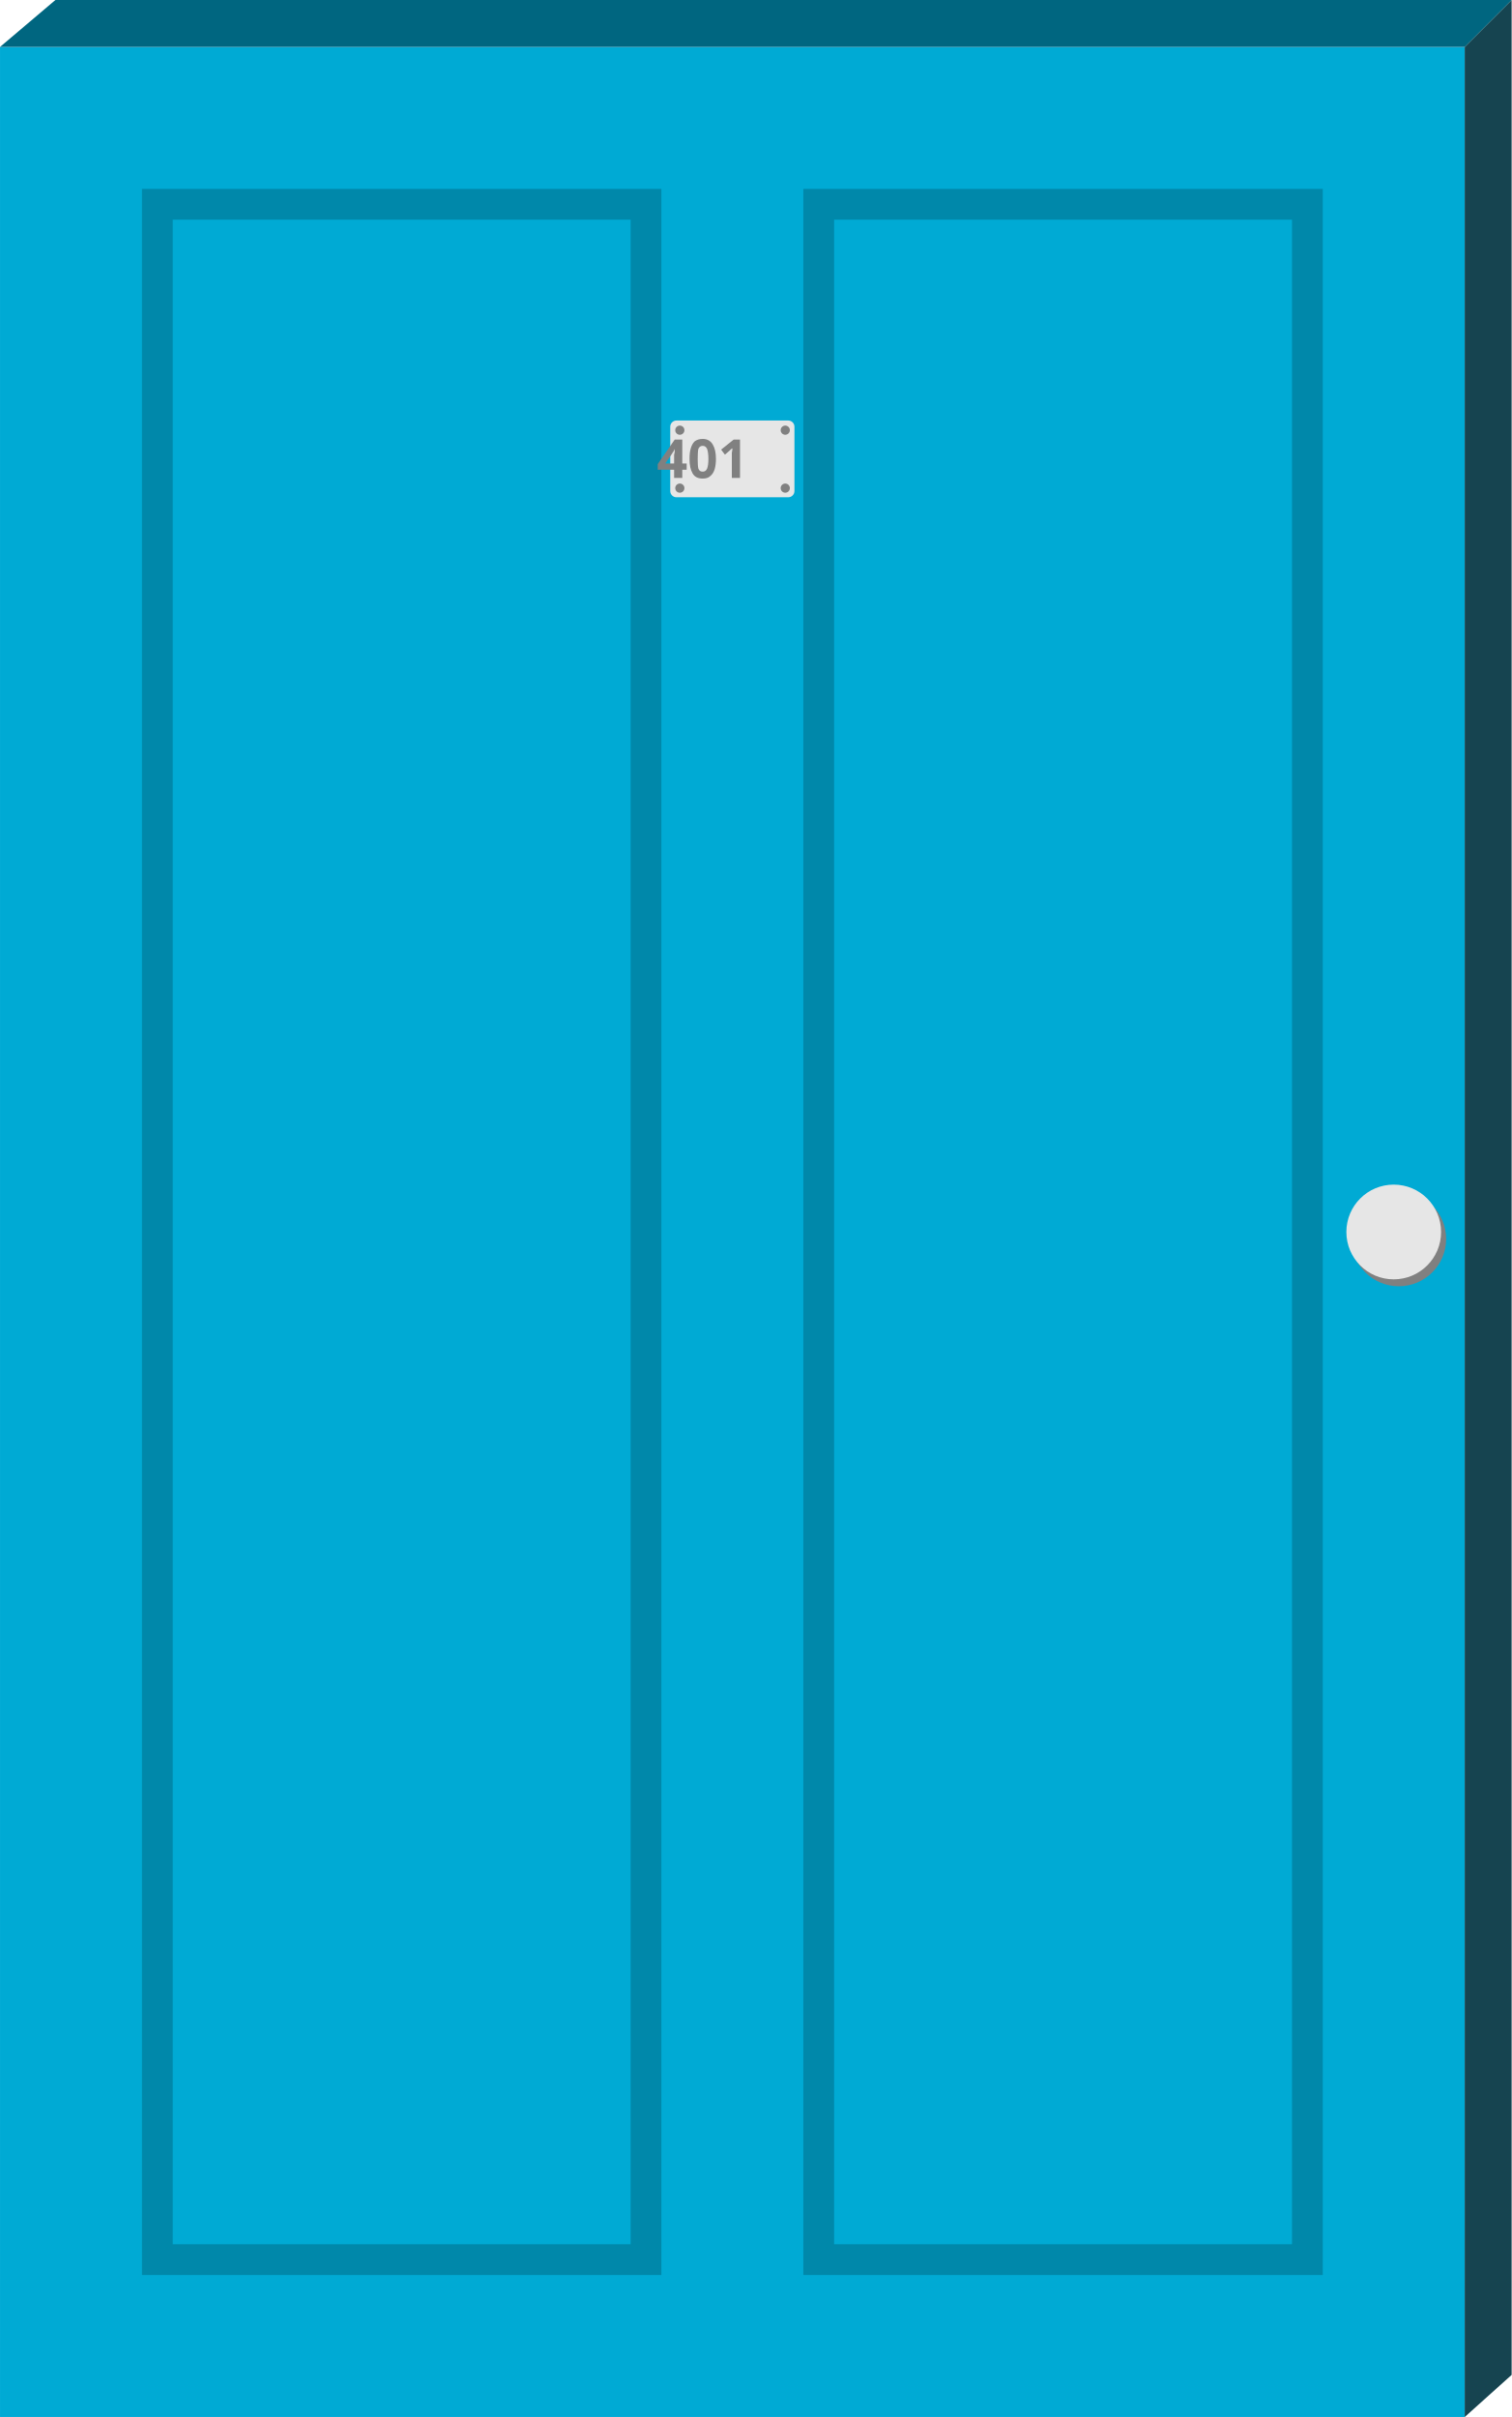
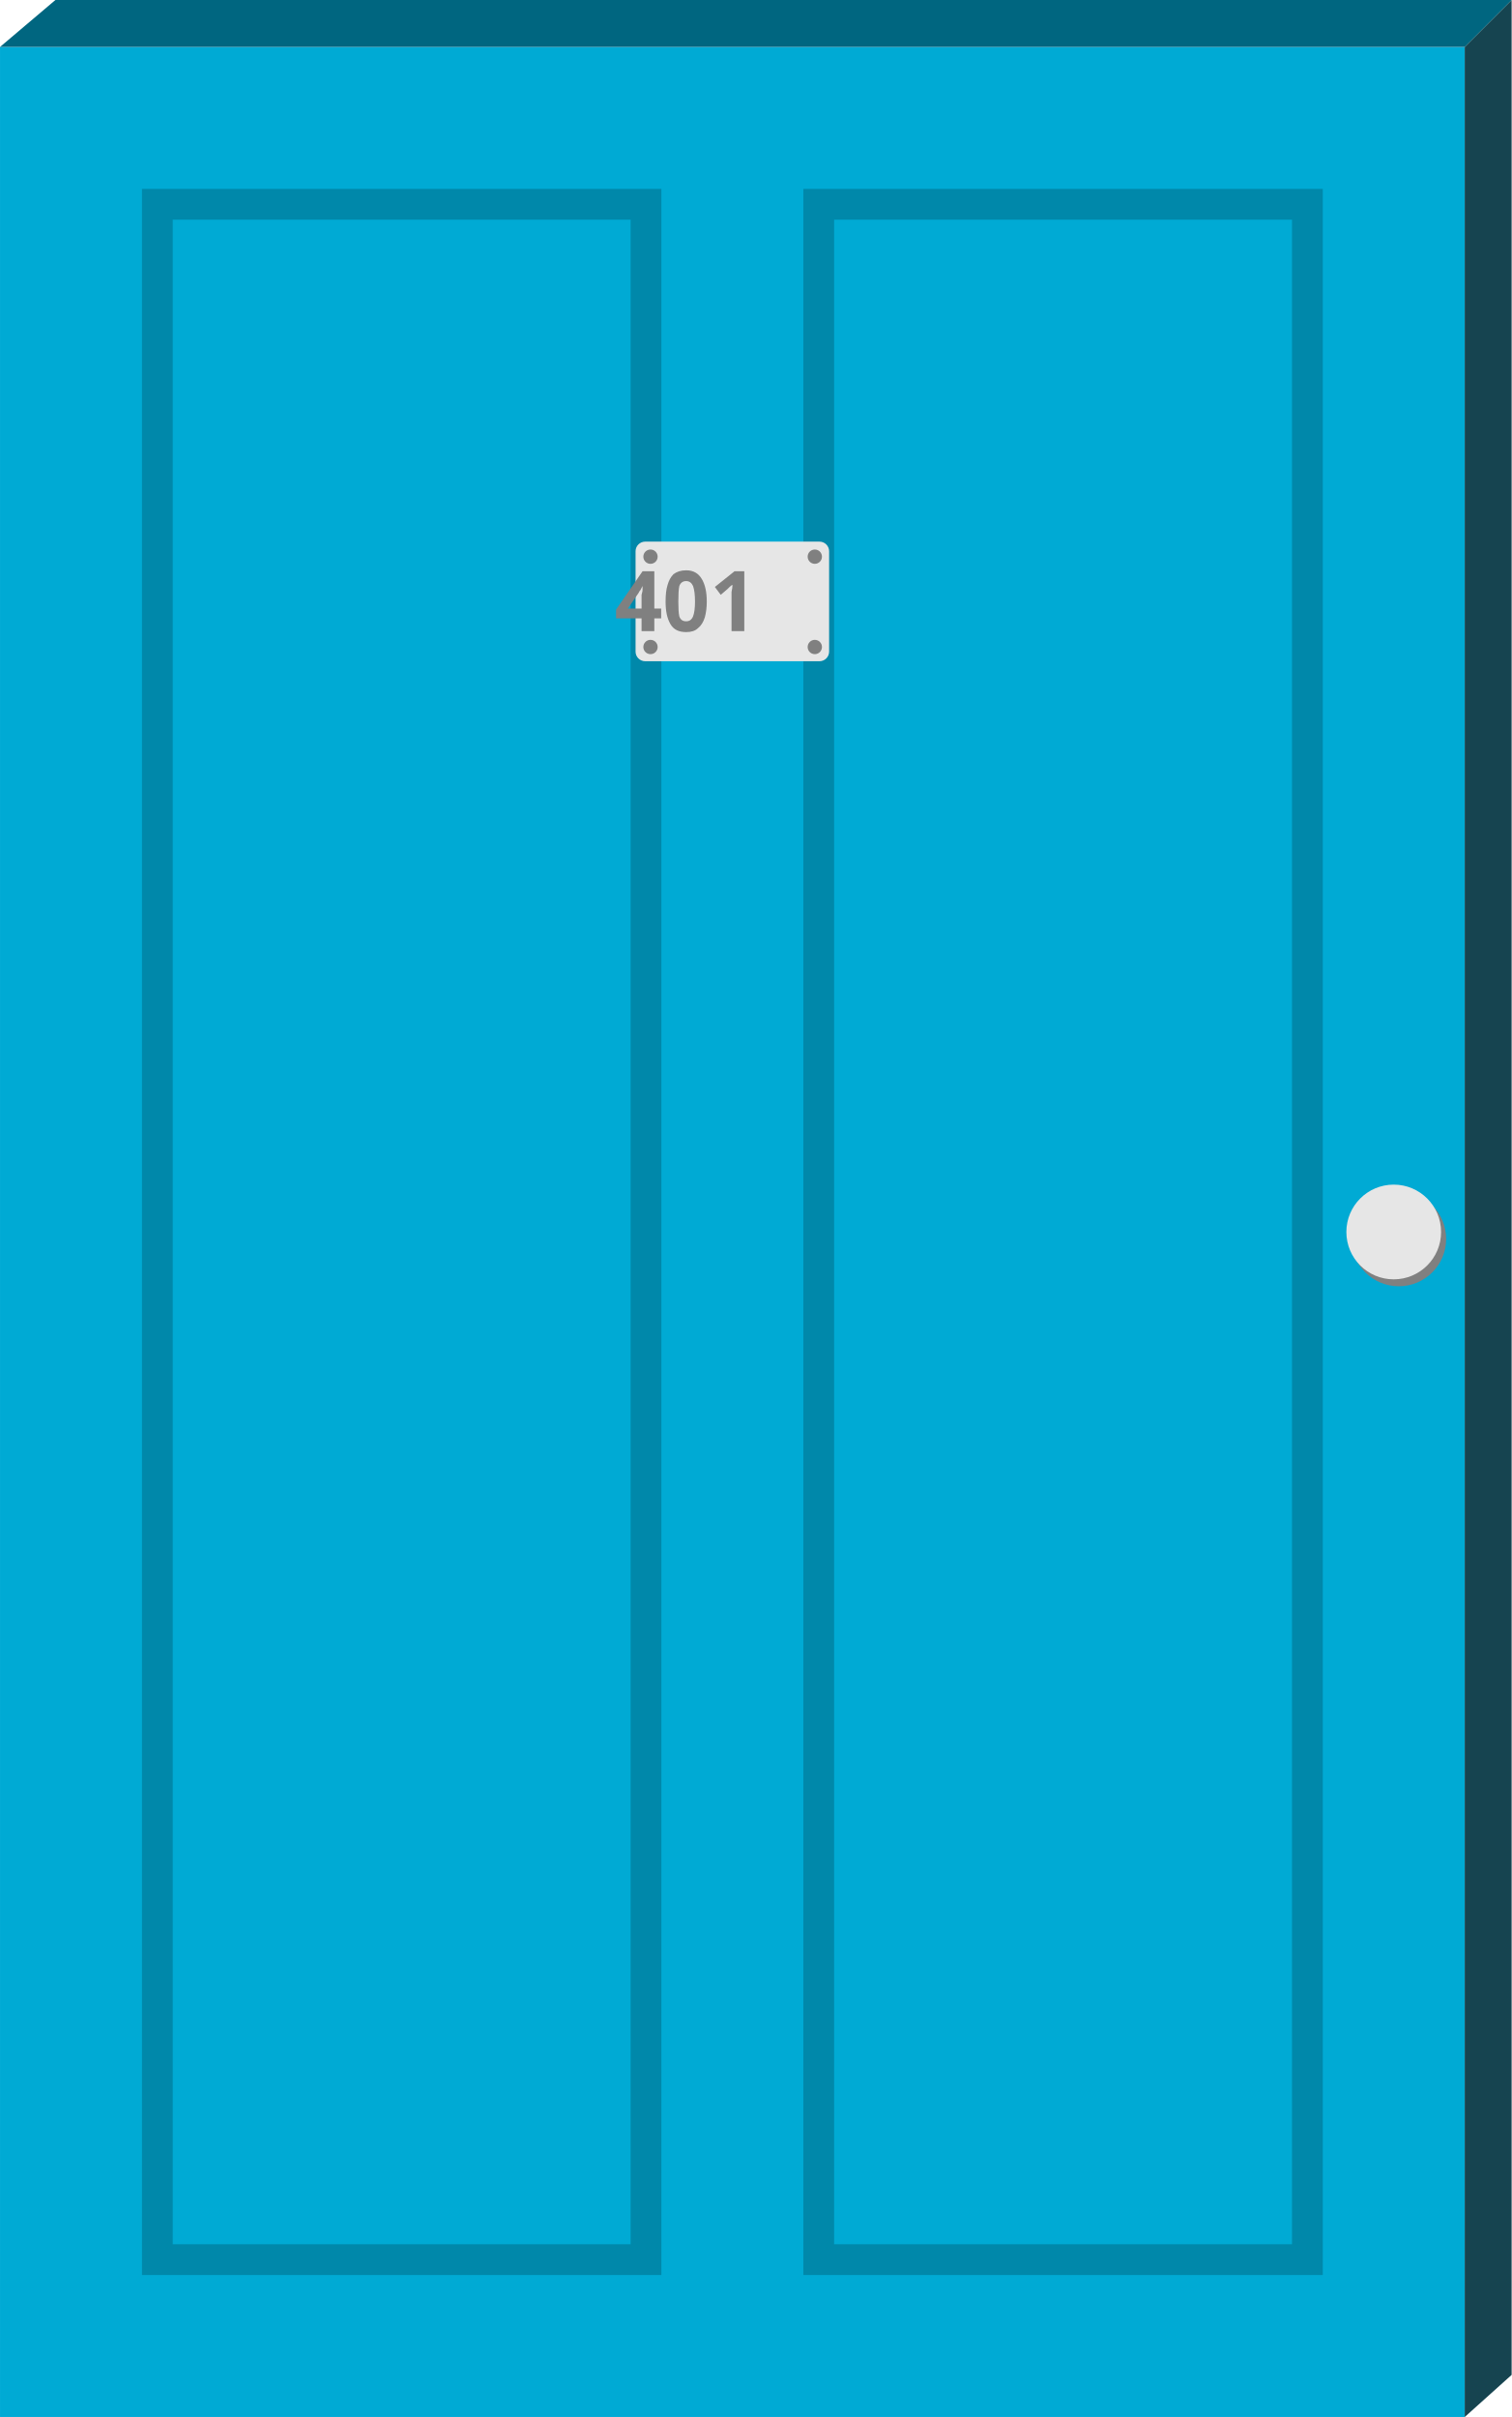
<svg xmlns="http://www.w3.org/2000/svg" width="141.869" height="226.827" viewBox="0 0 37.536 60.015" version="1.1" id="svg5">
  <defs id="defs2" />
  <g id="layer1" transform="translate(-8.272848,-9.09755)">
    <rect style="fill:#00aad4;stroke-width:0.265" id="rect631" width="36.371" height="58.849" x="8.273" y="10.263" />
    <path style="fill:#164450;stroke-width:0.265" d="m 44.644,10.263 1.165,-1.165 V 68.067 l -1.165,1.046 z" id="path1223" />
    <path style="fill:#006680;stroke-width:0.265" d="M 45.809,9.098 H 9.648 l -1.375,1.165 h 36.371 z" id="path1225" />
  </g>
  <g id="layer3" style="display:inline;fill:#004455" transform="translate(-8.272848,-9.09755)">
    <rect style="fill:none;stroke:#0088aa;stroke-width:0.764;stroke-dasharray:none;stroke-opacity:1" id="rect1495" width="12.134" height="51.035" x="12.18" y="14.17" />
    <rect style="fill:none;stroke:#0088aa;stroke-width:0.764;stroke-dasharray:none;stroke-opacity:1" id="rect1495-9" width="12.134" height="51.035" x="28.603" y="14.17" />
  </g>
  <g id="layer4" style="display:inline" transform="translate(-8.272848,-9.09755)">
    <circle style="display:inline;fill:#808080;stroke:none;stroke-width:0.676" id="path4139-4" cx="43.007" cy="39.86" r="1.176" />
    <circle style="fill:#e6e6e6;stroke:none;stroke-width:0.676" id="path4139" cx="42.881" cy="39.688" r="1.176" />
  </g>
-   <g id="layer6" transform="translate(-8.272848,-9.09755)">
+   <g id="layer6" transform="matrix(1.558497,0,0,1.558497,-23.04975,-17.00306)">
    <rect style="display:inline;fill:#e6e6e6;stroke:none;stroke-width:0.794" id="rect4573" width="3.084" height="1.906" x="24.916" y="19.539" ry="0.154" />
    <circle style="fill:#808080;stroke:none;stroke-width:0.794" id="path4579" cx="25.154" cy="19.779" r="0.114" />
    <circle style="fill:#808080;stroke:none;stroke-width:0.794" id="path4579-0" cx="25.154" cy="21.218" r="0.114" />
    <circle style="fill:#808080;stroke:none;stroke-width:0.794" id="path4579-5" cx="27.772" cy="19.779" r="0.114" />
    <circle style="fill:#808080;stroke:none;stroke-width:0.794" id="path4579-8" cx="27.772" cy="21.218" r="0.114" />
    <text xml:space="preserve" style="font-size:1.323px;fill:#808080;stroke:none;stroke-width:0.794" x="26.552" y="20.965" id="door_text">
      <tspan id="tspan4735" style="font-style:normal;font-variant:normal;font-weight:bold;font-stretch:normal;font-size:1.323px;font-family:sans-serif;-inkscape-font-specification:'sans-serif Bold';text-align:center;text-anchor:middle;stroke-width:0.794" x="26.552" y="20.965">401</tspan>
    </text>
  </g>
</svg>
